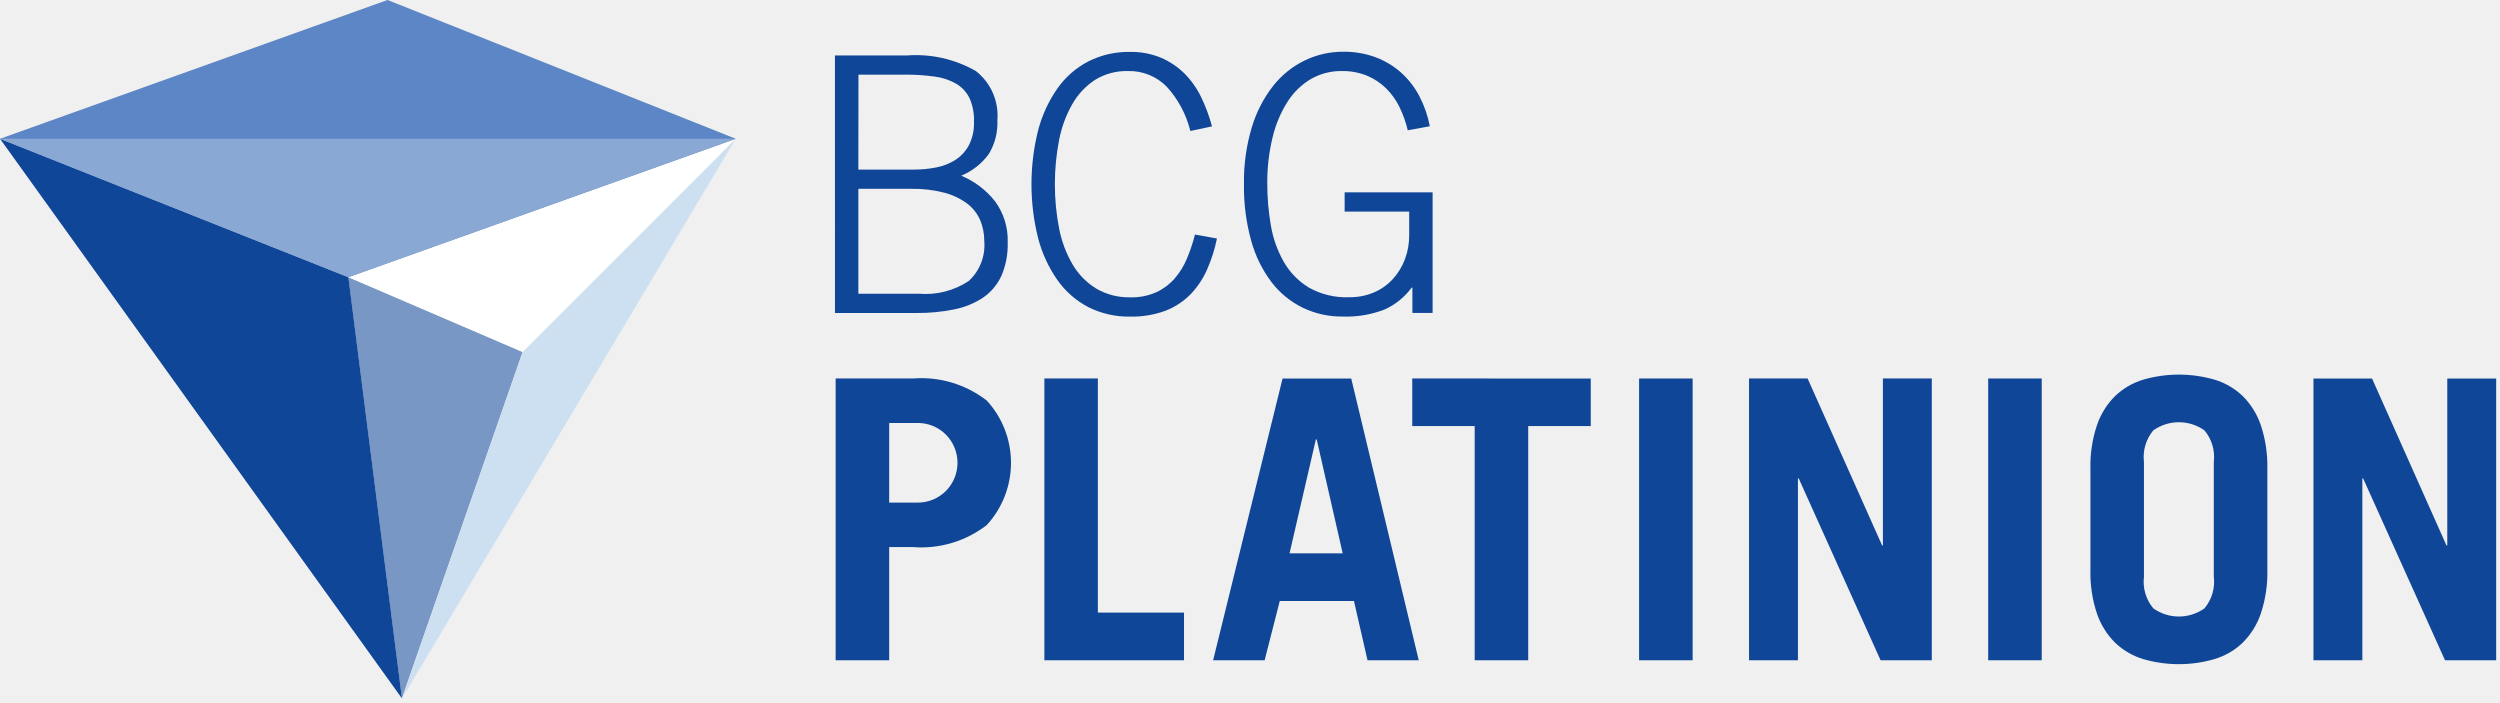
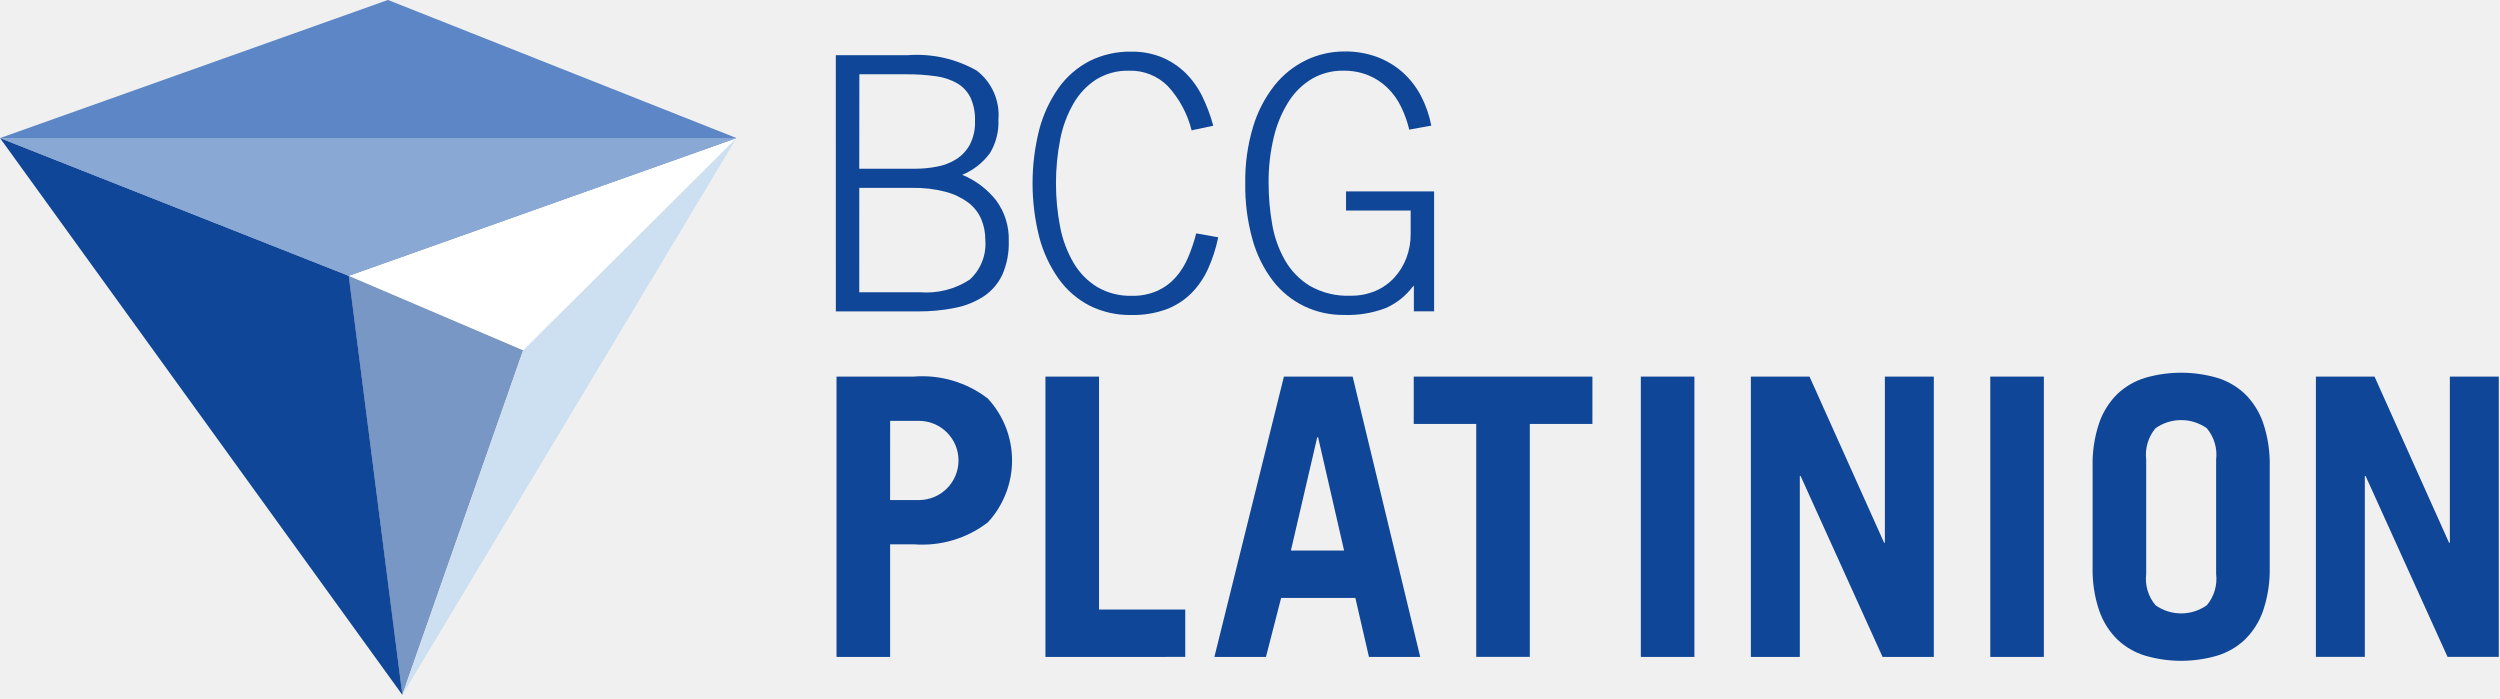
- <svg xmlns="http://www.w3.org/2000/svg" width="591" height="166" viewBox="0 0 591 166" fill="none">
-   <path d="M202.915 69.438H217.249C221.387 69.782 225.52 68.728 228.994 66.443C230.294 65.254 231.303 63.779 231.943 62.132C232.582 60.486 232.834 58.714 232.68 56.953C232.692 55.276 232.367 53.614 231.724 52.067C231.056 50.515 230.001 49.163 228.661 48.141C227.052 46.946 225.23 46.073 223.294 45.568C220.747 44.905 218.123 44.592 215.492 44.638H202.919L202.915 69.438ZM202.915 40.09H216.077C217.837 40.094 219.593 39.924 221.32 39.582C222.926 39.282 224.462 38.681 225.848 37.811C227.183 36.946 228.279 35.757 229.036 34.353C229.906 32.632 230.324 30.715 230.249 28.785C230.327 26.886 229.974 24.994 229.218 23.252C228.535 21.838 227.461 20.652 226.124 19.838C224.548 18.928 222.81 18.34 221.007 18.109C218.632 17.78 216.236 17.626 213.839 17.649H202.94L202.915 40.09ZM197.38 13.115H214.32C220.01 12.672 225.702 13.948 230.665 16.781C232.413 18.132 233.797 19.901 234.69 21.928C235.584 23.955 235.959 26.174 235.781 28.384C235.916 31.195 235.216 33.983 233.77 36.393C232.103 38.678 229.843 40.459 227.237 41.539C230.378 42.84 233.134 44.93 235.242 47.609C237.295 50.411 238.345 53.83 238.219 57.309C238.305 60.032 237.792 62.74 236.717 65.239C235.756 67.321 234.248 69.1 232.357 70.385C230.276 71.743 227.954 72.683 225.518 73.152C222.605 73.737 219.639 74.018 216.668 73.992H197.387L197.38 13.115Z" fill="#0F4698" />
-   <path d="M281.399 30.966C280.438 27.066 278.522 23.47 275.826 20.505C274.631 19.284 273.198 18.325 271.617 17.687C270.036 17.049 268.341 16.746 266.639 16.797C263.91 16.723 261.218 17.444 258.886 18.872C256.672 20.315 254.832 22.267 253.519 24.568C252.01 27.214 250.947 30.094 250.373 33.089C249.032 39.996 249.032 47.099 250.373 54.005C250.946 57.004 252.024 59.882 253.56 62.516C254.926 64.845 256.84 66.801 259.133 68.212C261.589 69.642 264.39 70.36 267.227 70.287C269.346 70.347 271.451 69.93 273.388 69.066C275.036 68.299 276.507 67.194 277.707 65.823C278.918 64.414 279.895 62.819 280.602 61.098C281.369 59.265 282.001 57.377 282.493 55.451L287.688 56.381C287.166 58.949 286.365 61.45 285.298 63.841C284.329 66.017 282.981 68.001 281.317 69.699C279.632 71.37 277.617 72.666 275.403 73.503C272.757 74.454 269.96 74.908 267.151 74.845C263.736 74.909 260.356 74.142 257.297 72.611C254.396 71.104 251.894 68.921 250.001 66.244C247.906 63.257 246.359 59.916 245.432 56.381C243.308 47.968 243.308 39.154 245.432 30.741C246.359 27.204 247.906 23.861 250.001 20.871C251.894 18.194 254.396 16.012 257.297 14.504C260.356 12.973 263.736 12.207 267.151 12.27C269.623 12.226 272.079 12.683 274.372 13.612C276.449 14.486 278.343 15.746 279.955 17.326C281.586 18.957 282.932 20.852 283.937 22.932C285.012 25.159 285.876 27.483 286.515 29.873L281.399 30.966Z" fill="#0F4698" />
-   <path d="M332.792 30.795C332.352 28.916 331.704 27.092 330.86 25.358C330.061 23.694 328.983 22.18 327.673 20.883C326.365 19.606 324.829 18.59 323.145 17.889C321.253 17.13 319.229 16.758 317.193 16.796C314.656 16.757 312.155 17.397 309.945 18.649C307.705 19.972 305.806 21.807 304.403 24.006C302.758 26.597 301.556 29.447 300.848 32.438C299.965 36.068 299.541 39.795 299.586 43.532C299.586 46.784 299.866 50.029 300.421 53.233C300.92 56.256 301.944 59.167 303.447 61.834C304.872 64.343 306.907 66.448 309.361 67.951C312.283 69.606 315.606 70.407 318.957 70.265C320.962 70.293 322.951 69.907 324.802 69.131C326.499 68.408 328.023 67.329 329.271 65.966C330.51 64.6 331.48 63.01 332.129 61.28C332.807 59.462 333.147 57.533 333.133 55.591V50.023H317.874V45.469H338.668V73.972H333.889V67.986H333.721C332.061 70.242 329.85 72.029 327.301 73.173C324.112 74.399 320.708 74.963 317.296 74.83C314.077 74.857 310.895 74.147 307.989 72.755C305.097 71.347 302.569 69.284 300.604 66.727C298.396 63.8 296.763 60.478 295.79 56.937C294.578 52.574 293.999 48.058 294.071 43.529C293.998 38.99 294.622 34.468 295.921 30.121C296.974 26.57 298.679 23.249 300.947 20.33C302.954 17.783 305.505 15.722 308.412 14.302C311.262 12.922 314.387 12.212 317.551 12.227C320.152 12.196 322.738 12.637 325.183 13.531C327.399 14.36 329.444 15.591 331.218 17.162C332.976 18.744 334.438 20.63 335.536 22.73C336.706 24.967 337.538 27.367 338.005 29.851L332.792 30.795Z" fill="#0F4698" />
-   <path d="M210.2 118.813H217C219.482 118.813 221.861 117.822 223.616 116.057C225.37 114.293 226.356 111.899 226.356 109.403C226.356 106.908 225.37 104.514 223.616 102.749C221.861 100.985 219.482 99.993 217 99.993H210.21L210.2 118.813ZM197.547 156.08V89.473H215.801C222.067 88.975 228.293 90.834 233.274 94.692C236.956 98.696 239.001 103.95 239.001 109.405C239.001 114.86 236.956 120.114 233.274 124.119C228.291 127.97 222.065 129.826 215.801 129.33H210.203V156.08H197.547Z" fill="#0F4698" />
-   <path d="M246.886 156.082V89.475H259.538V144.825H279.9V156.079L246.886 156.082Z" fill="#0F4698" />
-   <path d="M304.848 130.812H317.411L311.267 103.875H311.071L304.848 130.812ZM286.78 156.089L303.198 89.481H319.43L335.39 156.089H323.284L320.073 142.069H302.538L298.958 156.089H286.78Z" fill="#0F4698" />
-   <path d="M376.053 89.481V100.728H361.269V156.079H348.616V100.728H333.856V89.475L376.053 89.481Z" fill="#0F4698" />
-   <path d="M400.138 89.478H387.485V156.085H400.138V89.478Z" fill="#0F4698" />
-   <path d="M413.474 156.082V89.475H427.319L444.937 128.958H445.116V89.475H456.675V156.082H444.569L425.215 113.095H425.029V156.082H413.474Z" fill="#0F4698" />
-   <path d="M482.662 89.478H470.009V156.085H482.662V89.478Z" fill="#0F4698" />
-   <path d="M506.83 136.336C506.667 137.668 506.779 139.02 507.158 140.306C507.537 141.592 508.176 142.786 509.034 143.813C510.805 145.072 512.919 145.747 515.087 145.747C517.255 145.747 519.37 145.072 521.14 143.813C521.999 142.786 522.637 141.592 523.016 140.306C523.396 139.02 523.507 137.668 523.344 136.336V109.223C523.506 107.892 523.393 106.541 523.014 105.254C522.635 103.968 521.997 102.774 521.14 101.746C519.37 100.488 517.255 99.812 515.087 99.812C512.919 99.812 510.805 100.488 509.034 101.746C508.177 102.774 507.539 103.968 507.16 105.254C506.781 106.541 506.668 107.892 506.83 109.223V136.336ZM494.178 110.88C494.084 107.341 494.612 103.814 495.738 100.46C496.629 97.863 498.105 95.509 500.05 93.581C501.924 91.808 504.183 90.497 506.648 89.753C512.161 88.157 518.01 88.157 523.523 89.753C525.99 90.495 528.252 91.806 530.128 93.581C532.073 95.509 533.549 97.863 534.439 100.46C535.561 103.815 536.09 107.341 536 110.88V134.677C536.09 138.218 535.561 141.749 534.439 145.107C533.548 147.7 532.072 150.051 530.128 151.975C528.254 153.753 525.992 155.065 523.523 155.804C518.011 157.411 512.159 157.411 506.648 155.804C504.182 155.062 501.922 153.751 500.05 151.975C498.105 150.051 496.629 147.7 495.738 145.107C494.612 141.75 494.084 138.219 494.178 134.677V110.88Z" fill="#0F4698" />
-   <path d="M578.537 89.481V128.958H578.351L560.751 89.481H546.905V156.079H558.457V113.098H558.643L577.997 156.079H590.096V89.481H578.537Z" fill="#0F4698" />
-   <path d="M95.001 165.106L123.539 83.205L82.338 65.526L95.001 165.106Z" fill="#7997C4" />
-   <path d="M95.019 165.106L82.356 65.527L0 32.797L95.019 165.106Z" fill="#0F4698" />
-   <path d="M123.567 83.206L95.03 165.106L173.92 32.797L123.567 83.206Z" fill="#CDE0F1" />
-   <path d="M82.355 65.509L173.905 32.79L123.538 83.202L82.355 65.509Z" fill="white" />
-   <path d="M91.592 0L0.008 32.802L82.357 65.522L173.917 32.802L91.634 0H91.592Z" fill="#5C86C5" />
-   <path d="M0.007 32.797L82.363 65.527L173.912 32.797H0.007Z" fill="#8AA8D4" />
+ <svg xmlns="http://www.w3.org/2000/svg" width="594" height="166" viewBox="0 0 594 166" fill="none">
+   <path d="M204.159 69.438H218.581C222.744 69.782 226.902 68.728 230.398 66.443C231.706 65.254 232.721 63.779 233.364 62.132C234.008 60.486 234.262 58.714 234.107 56.953C234.118 55.276 233.791 53.614 233.145 52.067C232.472 50.515 231.411 49.163 230.063 48.141C228.444 46.946 226.611 46.073 224.663 45.568C222.1 44.905 219.46 44.592 216.813 44.638H204.163L204.159 69.438ZM204.159 40.09H217.402C219.172 40.094 220.939 39.924 222.677 39.582C224.293 39.282 225.838 38.681 227.233 37.811C228.576 36.946 229.679 35.757 230.44 34.353C231.315 32.632 231.736 30.715 231.661 28.785C231.738 26.886 231.384 24.994 230.623 23.252C229.936 21.838 228.855 20.652 227.51 19.838C225.925 18.928 224.175 18.34 222.362 18.109C219.972 17.78 217.562 17.626 215.15 17.649H204.184L204.159 40.09ZM198.59 13.115H215.634C221.359 12.672 227.085 13.948 232.079 16.781C233.838 18.132 235.23 19.901 236.129 21.928C237.028 23.955 237.405 26.174 237.227 28.384C237.362 31.195 236.658 33.983 235.203 36.393C233.525 38.678 231.252 40.459 228.63 41.539C231.79 42.84 234.563 44.93 236.684 47.609C238.75 50.411 239.806 53.83 239.679 57.309C239.766 60.032 239.25 62.74 238.168 65.239C237.201 67.321 235.684 69.1 233.781 70.385C231.688 71.743 229.351 72.683 226.901 73.152C223.969 73.737 220.986 74.018 217.997 73.992H198.597L198.59 13.115Z" fill="#0F4698" />
+   <path d="M283.124 30.966C282.157 27.066 280.229 23.47 277.517 20.505C276.314 19.284 274.872 18.325 273.282 17.687C271.691 17.049 269.986 16.746 268.273 16.797C265.527 16.723 262.819 17.444 260.473 18.872C258.245 20.315 256.394 22.267 255.073 24.568C253.555 27.214 252.485 30.094 251.907 33.089C250.559 39.996 250.559 47.099 251.907 54.005C252.484 57.004 253.569 59.882 255.114 62.516C256.489 64.845 258.414 66.801 260.722 68.212C263.193 69.642 266.011 70.36 268.865 70.287C270.996 70.347 273.114 69.93 275.064 69.066C276.722 68.299 278.202 67.194 279.409 65.823C280.627 64.414 281.611 62.819 282.322 61.098C283.093 59.265 283.729 57.377 284.224 55.451L289.451 56.381C288.927 58.949 288.12 61.45 287.047 63.841C286.072 66.017 284.715 68.001 283.041 69.699C281.346 71.37 279.319 72.666 277.091 73.503C274.429 74.454 271.615 74.908 268.789 74.845C265.352 74.909 261.951 74.142 258.874 72.611C255.955 71.104 253.438 68.921 251.534 66.244C249.426 63.257 247.869 59.916 246.936 56.381C244.8 47.968 244.8 39.154 246.936 30.741C247.869 27.204 249.426 23.861 251.534 20.871C253.438 18.194 255.955 16.012 258.874 14.504C261.951 12.973 265.352 12.207 268.789 12.27C271.276 12.226 273.746 12.683 276.053 13.612C278.143 14.486 280.049 15.746 281.671 17.326C283.312 18.957 284.666 20.852 285.677 22.932C286.759 25.159 287.628 27.483 288.272 29.873L283.124 30.966Z" fill="#0F4698" />
+   <path d="M334.832 30.795C334.389 28.916 333.737 27.092 332.888 25.358C332.084 23.694 330.999 22.18 329.681 20.883C328.365 19.606 326.819 18.59 325.125 17.889C323.222 17.13 321.186 16.758 319.137 16.796C316.585 16.757 314.068 17.397 311.845 18.649C309.591 19.972 307.68 21.807 306.268 24.006C304.613 26.597 303.404 29.447 302.691 32.438C301.804 36.068 301.377 39.795 301.422 43.532C301.422 46.784 301.703 50.029 302.263 53.233C302.764 56.256 303.795 59.167 305.307 61.834C306.741 64.343 308.788 66.448 311.257 67.951C314.197 69.606 317.541 70.407 320.912 70.265C322.929 70.293 324.931 69.907 326.792 69.131C328.5 68.408 330.033 67.329 331.29 65.966C332.536 64.6 333.512 63.01 334.164 61.28C334.846 59.462 335.189 57.533 335.174 55.591V50.023H319.822V45.469H340.744V73.972H335.935V67.986H335.766C334.096 70.242 331.871 72.029 329.307 73.173C326.098 74.399 322.674 74.963 319.241 74.83C316.002 74.857 312.8 74.147 309.876 72.755C306.967 71.347 304.423 69.284 302.446 66.727C300.225 63.8 298.581 60.478 297.603 56.937C296.383 52.574 295.8 48.058 295.873 43.529C295.8 38.99 296.428 34.468 297.734 30.121C298.794 26.57 300.509 23.249 302.792 20.33C304.811 17.783 307.378 15.722 310.302 14.302C313.17 12.922 316.314 12.212 319.497 12.227C322.114 12.196 324.716 12.637 327.176 13.531C329.405 14.36 331.463 15.591 333.248 17.162C335.017 18.744 336.488 20.63 337.592 22.73C338.77 24.967 339.607 27.367 340.076 29.851L334.832 30.795Z" fill="#0F4698" />
+   <path d="M211.488 118.813H218.331C220.827 118.813 223.221 117.822 224.986 116.057C226.752 114.293 227.743 111.899 227.743 109.403C227.743 106.908 226.752 104.514 224.986 102.749C223.221 100.985 220.827 99.993 218.331 99.993H211.498L211.488 118.813ZM198.758 156.08V89.473H217.123C223.428 88.975 229.693 90.834 234.704 94.692C238.408 98.696 240.466 103.95 240.466 109.405C240.466 114.86 238.408 120.114 234.704 124.119C229.69 127.97 223.426 129.826 217.123 129.33H211.492V156.08H198.758Z" fill="#0F4698" />
+   <path d="M248.399 156.082V89.475H261.129V144.825H281.615V156.079L248.399 156.082Z" fill="#0F4698" />
+   <path d="M306.717 130.812H319.357L313.175 103.875H312.978L306.717 130.812ZM288.538 156.089L305.056 89.481H321.388L337.446 156.089H325.265L322.034 142.069H304.392L300.791 156.089H288.538Z" fill="#0F4698" />
+   <path d="M378.358 89.481V100.728H363.483V156.079H350.753V100.728H335.902V89.475L378.358 89.481Z" fill="#0F4698" />
+   <path d="M402.591 89.478H389.86V156.085H402.591V89.478Z" fill="#0F4698" />
+   <path d="M416.008 156.082V89.475H429.938L447.664 128.958H447.844V89.475H459.474V156.082H447.294L427.821 113.095H427.635V156.082H416.008Z" fill="#0F4698" />
+   <path d="M485.62 89.478H472.89V156.085H485.62V89.478Z" fill="#0F4698" />
+   <path d="M509.937 136.336C509.772 137.668 509.885 139.02 510.266 140.306C510.648 141.592 511.29 142.786 512.154 143.813C513.935 145.072 516.063 145.747 518.244 145.747C520.425 145.747 522.553 145.072 524.334 143.813C525.198 142.786 525.841 141.592 526.222 140.306C526.604 139.02 526.716 137.668 526.552 136.336V109.223C526.714 107.892 526.601 106.541 526.22 105.254C525.839 103.968 525.197 102.774 524.334 101.746C522.553 100.488 520.425 99.812 518.244 99.812C516.063 99.812 513.935 100.488 512.154 101.746C511.292 102.774 510.65 103.968 510.268 105.254C509.887 106.541 509.774 107.892 509.937 109.223V136.336ZM497.206 110.88C497.112 107.341 497.644 103.814 498.777 100.46C499.673 97.863 501.158 95.509 503.115 93.581C505.001 91.808 507.273 90.497 509.753 89.753C515.3 88.157 521.185 88.157 526.731 89.753C529.214 90.495 531.49 91.806 533.377 93.581C535.334 95.509 536.819 97.863 537.715 100.46C538.844 103.815 539.375 107.341 539.285 110.88V134.677C539.376 138.218 538.844 141.749 537.715 145.107C536.818 147.7 535.334 150.051 533.377 151.975C531.492 153.753 529.216 155.065 526.731 155.804C521.186 157.411 515.298 157.411 509.753 155.804C507.272 155.062 504.999 153.751 503.115 151.975C501.158 150.051 499.673 147.7 498.777 145.107C497.644 141.75 497.112 138.219 497.206 134.677V110.88Z" fill="#0F4698" />
+   <path d="M582.083 89.481V128.958H581.896L564.188 89.481H550.257V156.079H561.881V113.098H562.067L581.54 156.079H593.713V89.481H582.083Z" fill="#0F4698" />
+   <path d="M95.583 165.106L124.296 83.205L82.843 65.526L95.583 165.106Z" fill="#7997C4" />
+   <path d="M95.601 165.106L82.861 65.527L0 32.797L95.601 165.106Z" fill="#0F4698" />
+   <path d="M124.325 83.206L95.612 165.106L174.986 32.797L124.325 83.206Z" fill="#CDE0F1" />
+   <path d="M82.86 65.509L174.971 32.79L124.295 83.202L82.86 65.509Z" fill="white" />
+   <path d="M92.154 0L0.008 32.802L82.862 65.522L174.983 32.802L92.195 0H92.154Z" fill="#5C86C5" />
+   <path d="M0.007 32.797L82.868 65.526L174.978 32.797H0.007Z" fill="#8AA8D4" />
</svg>
